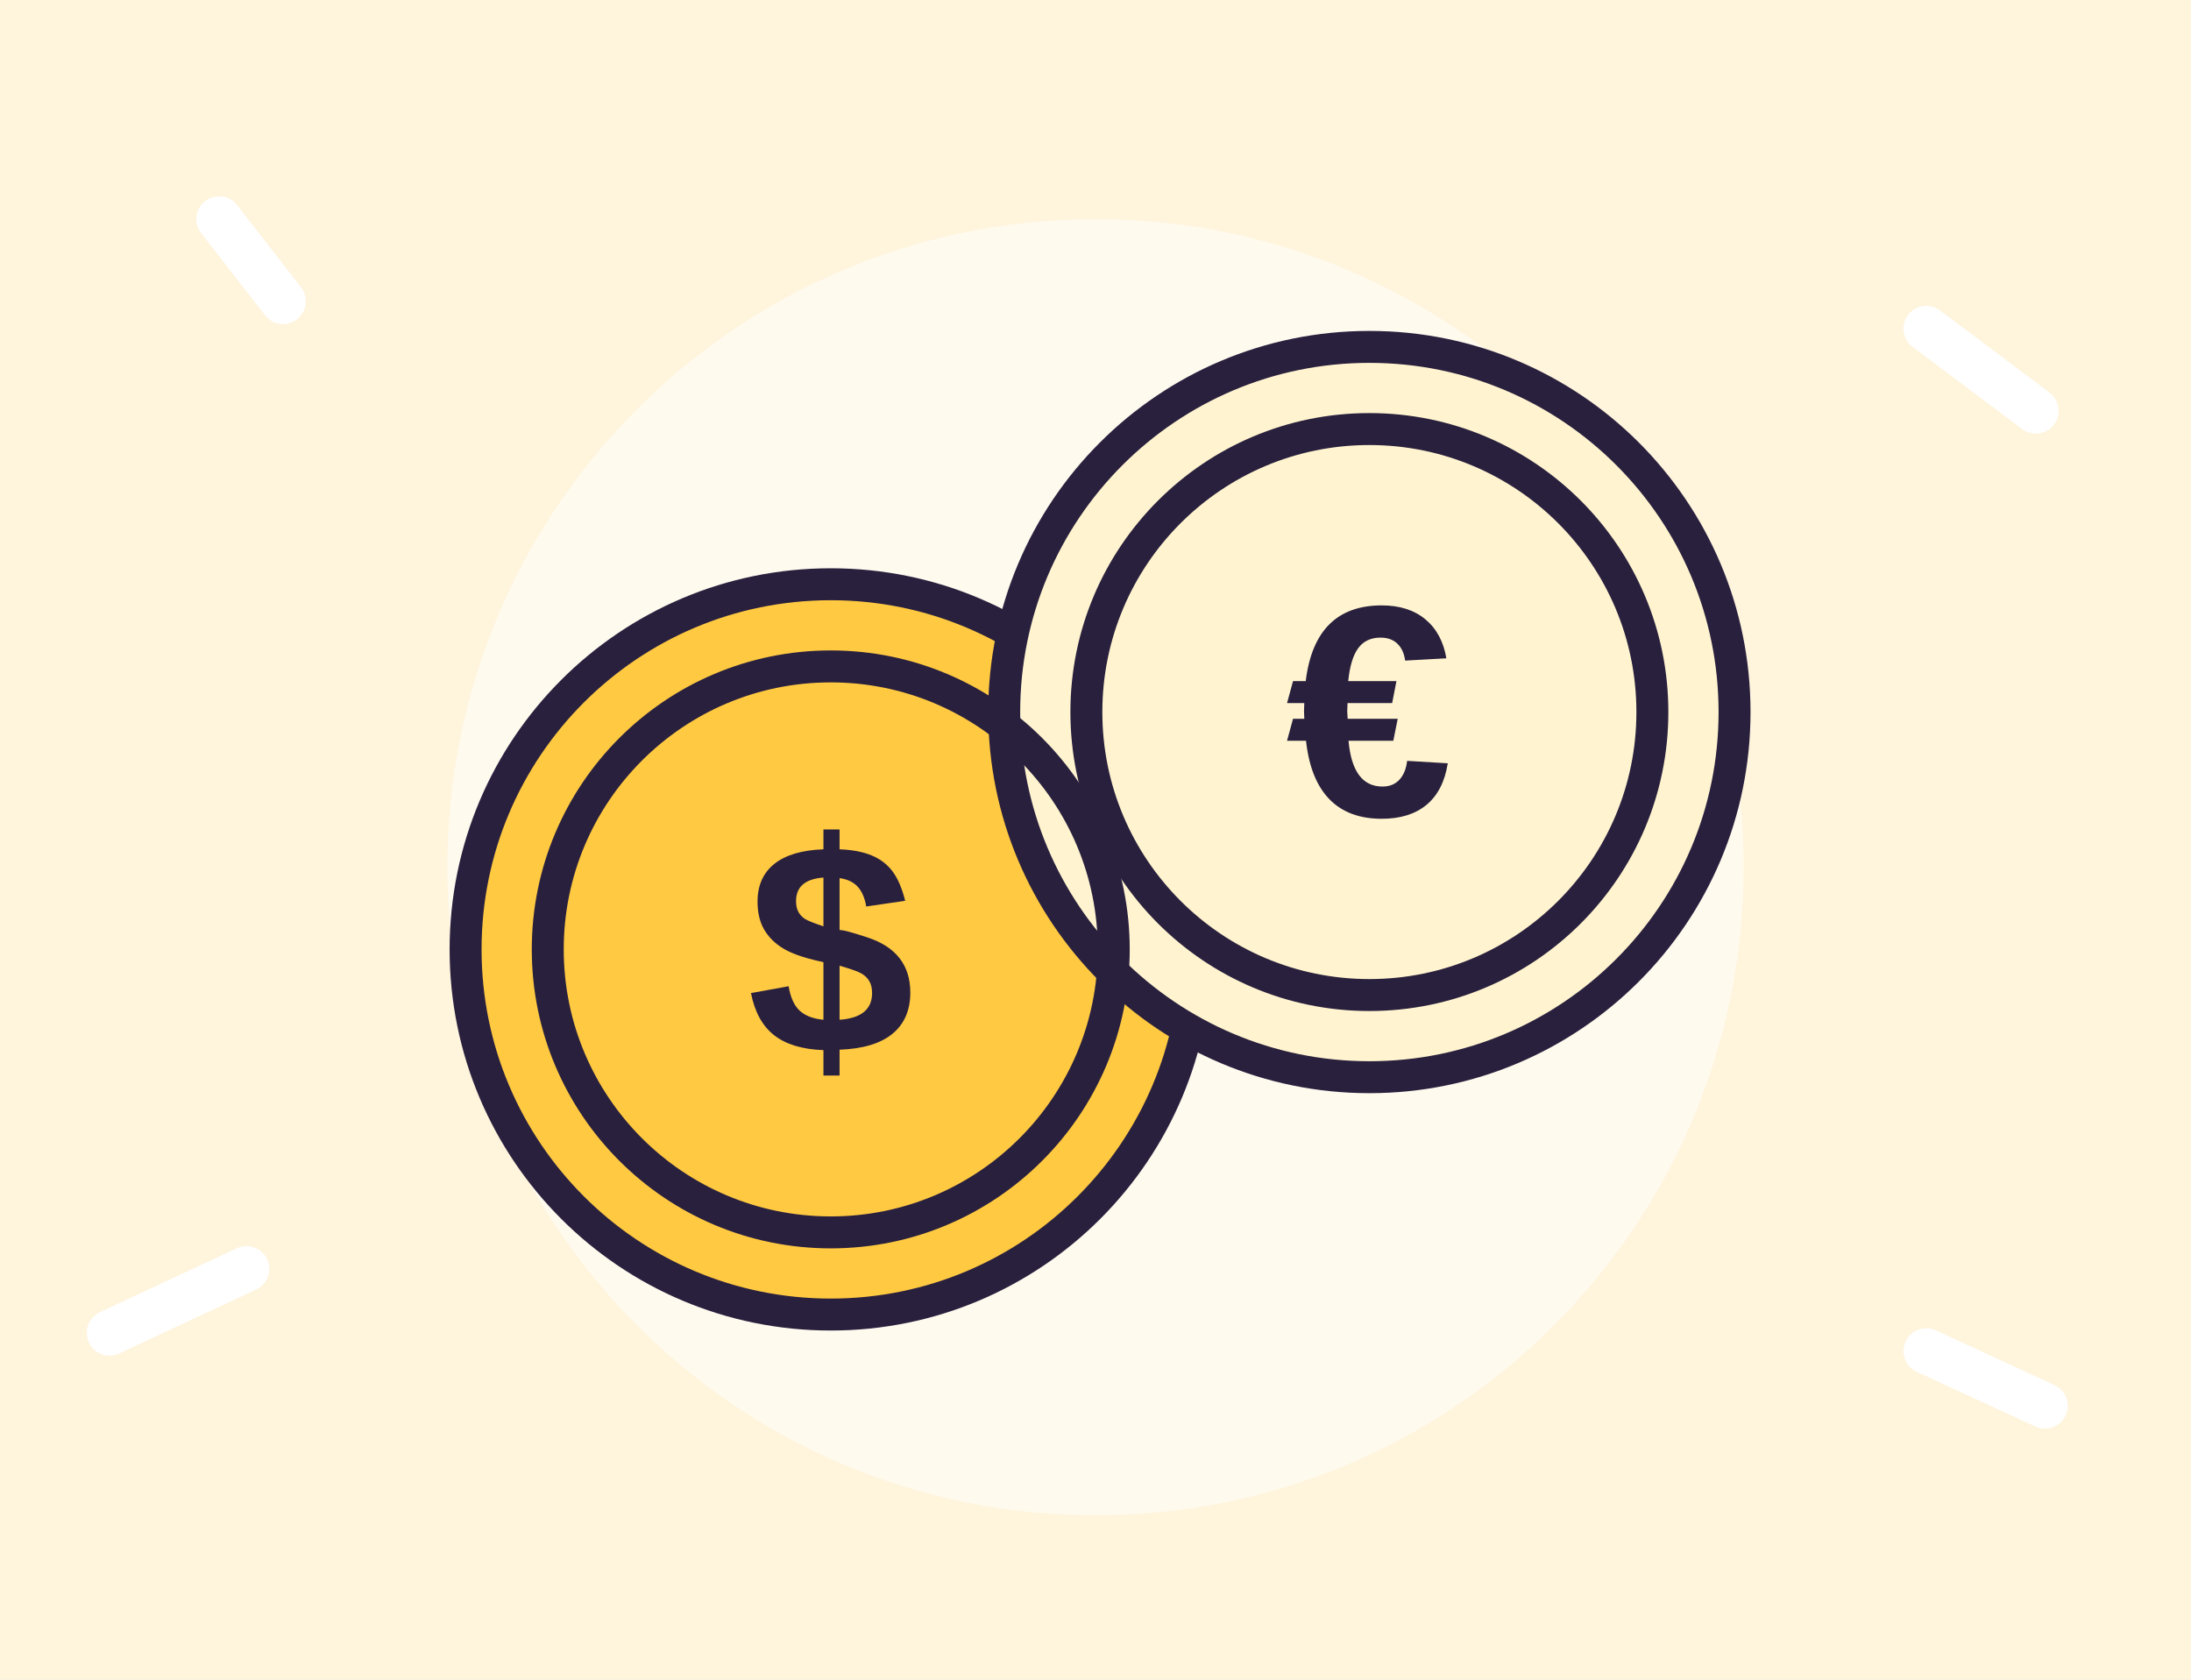
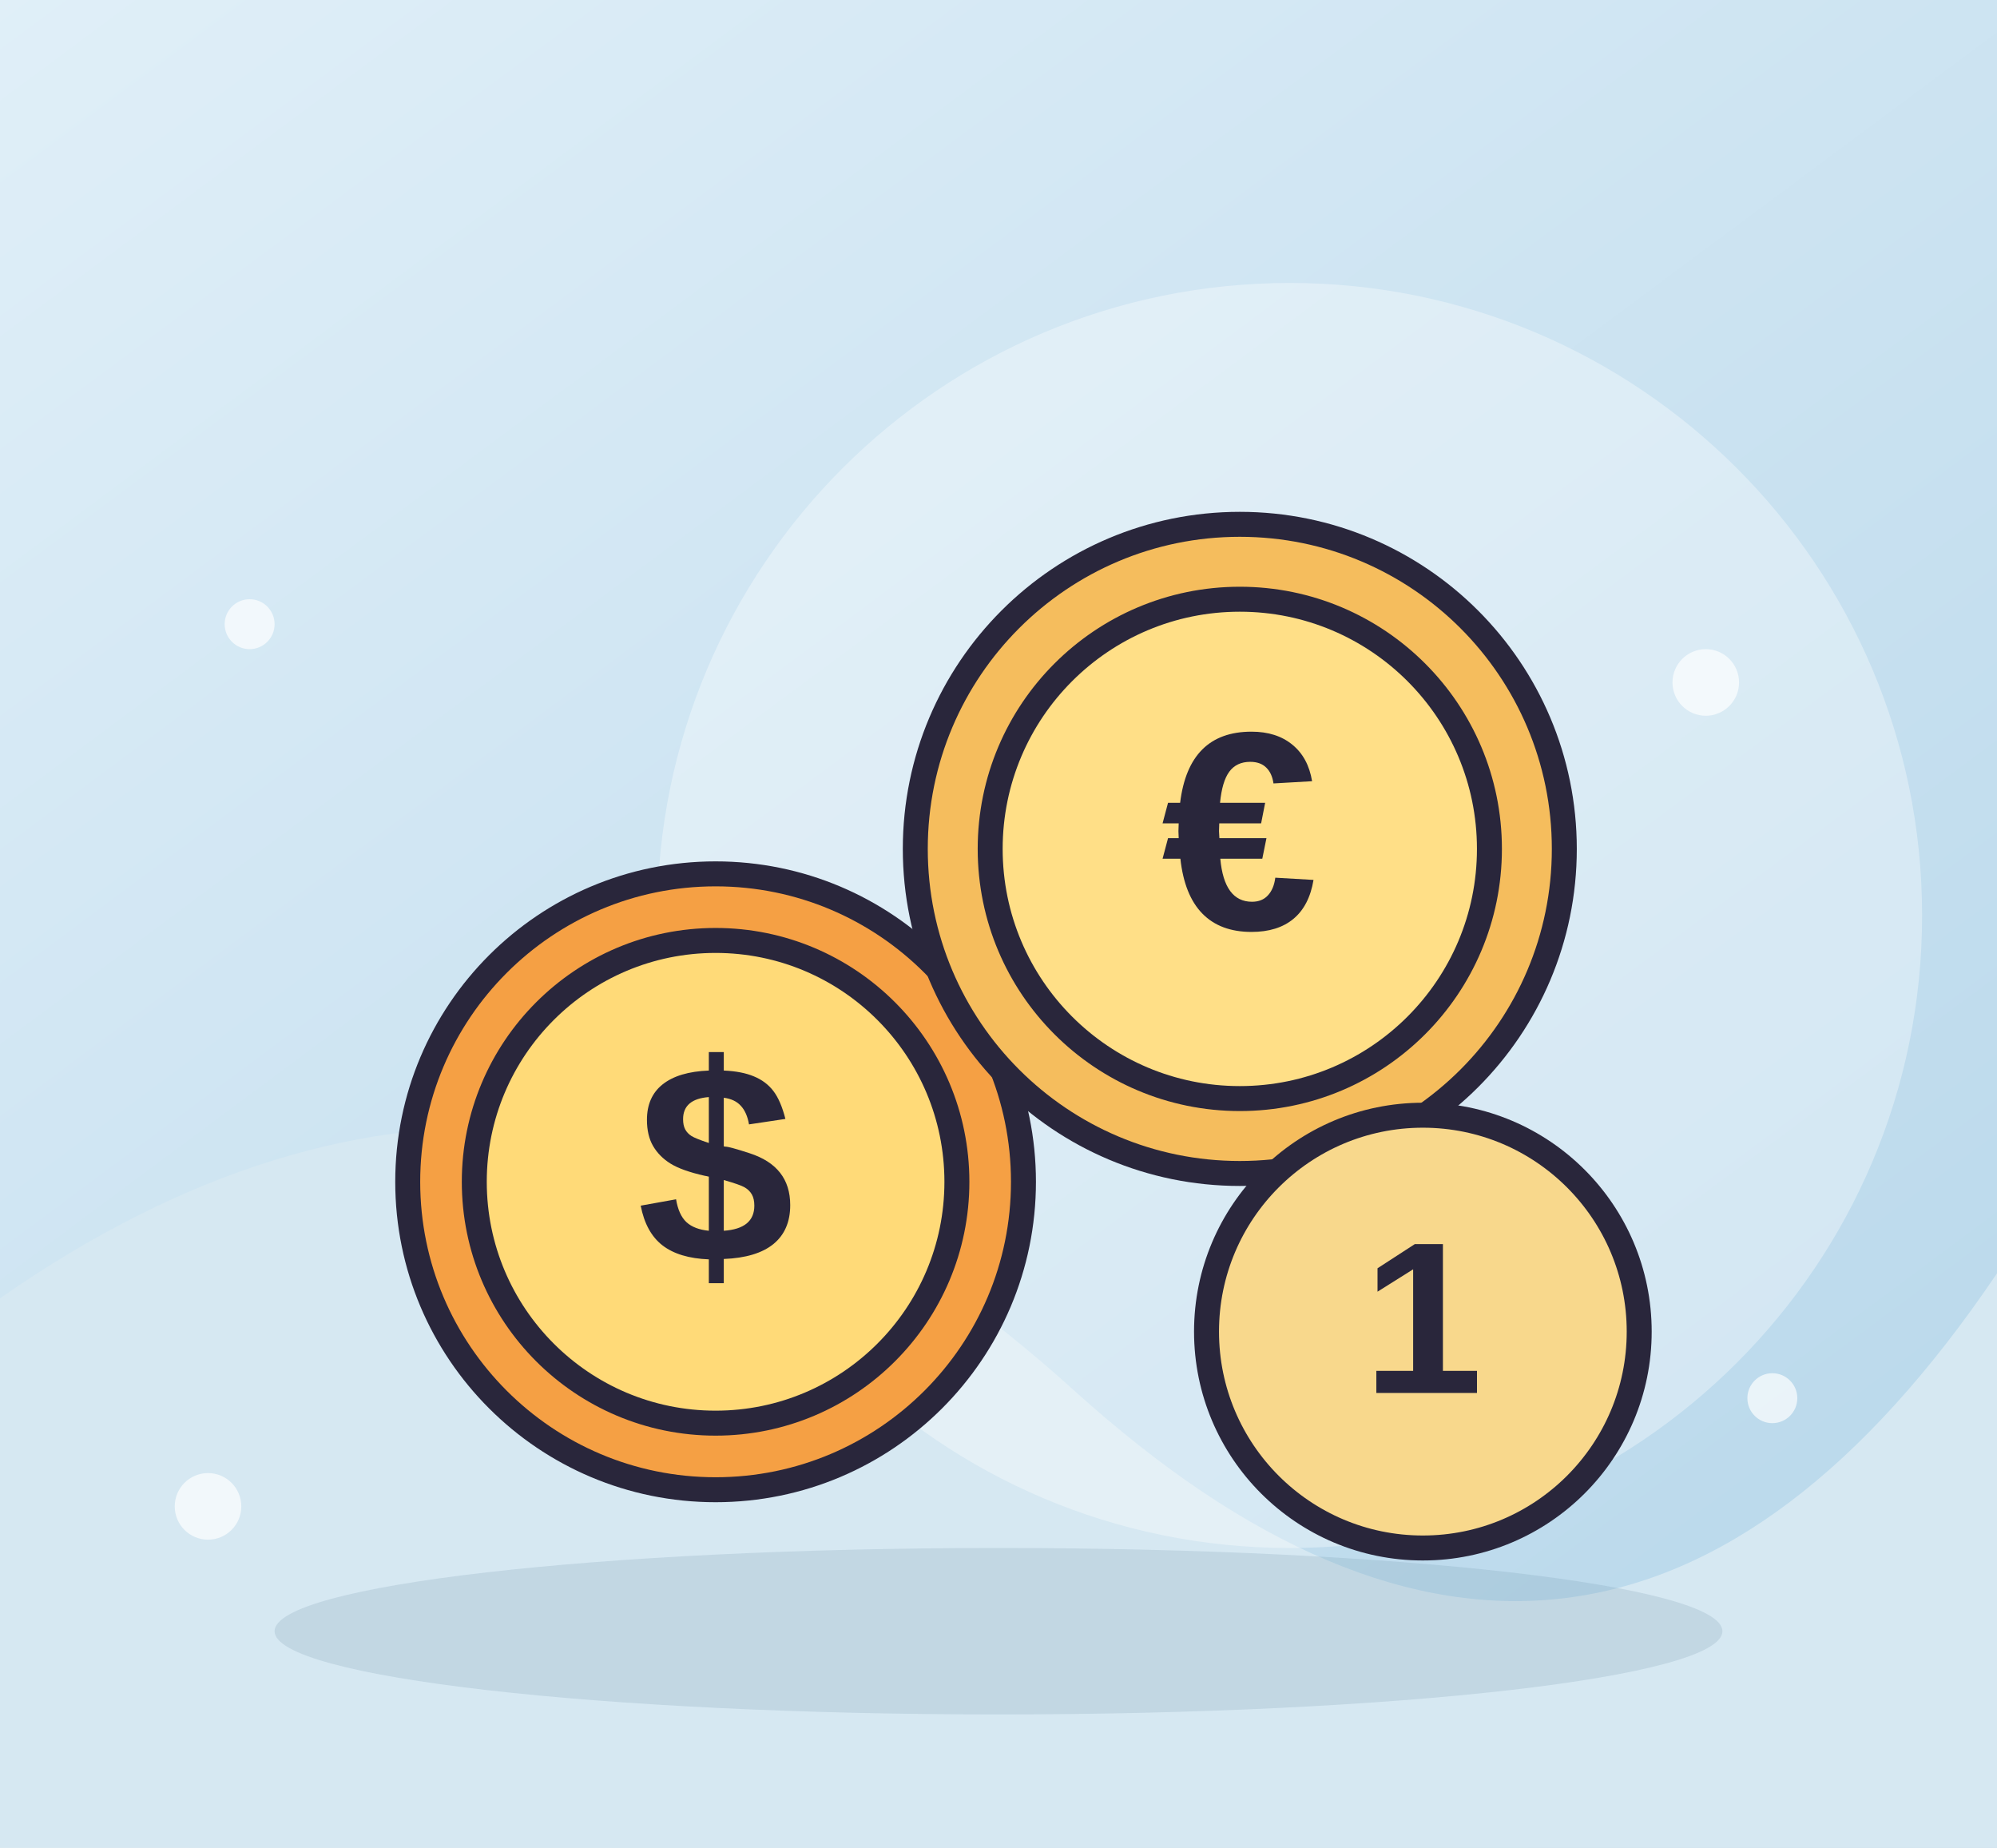
- <svg xmlns="http://www.w3.org/2000/svg" viewBox="0 0 240 184" role="img">
-   <rect width="240" height="184" fill="#fff4dc" />
-   <circle cx="120" cy="95" r="71" fill="#fff" opacity=".52" />
-   <path d="M12 146l15-7m184-103 12 9m-12 103 13 6M24 24l7 9" fill="none" stroke="#fff" stroke-width="5" stroke-linecap="round" />
-   <g stroke="#29203e" stroke-width="3.5" stroke-linecap="round" stroke-linejoin="round">
-     <circle cx="91" cy="104" r="40" fill="#ffc941" />
-     <circle cx="150" cy="78" r="40" fill="#fff4cf" />
-     <circle cx="91" cy="104" r="31" fill="none" />
-     <circle cx="150" cy="78" r="31" fill="none" />
-     <text x="91" y="106" text-anchor="middle" dominant-baseline="middle" font-family="Arial,sans-serif" font-weight="900" font-size="33" fill="#29203e" stroke="none">$</text>
-     <text x="150" y="80" text-anchor="middle" dominant-baseline="middle" font-family="Arial,sans-serif" font-weight="900" font-size="33" fill="#29203e" stroke="none">€</text>
+ <svg xmlns="http://www.w3.org/2000/svg" viewBox="0 0 240 222" role="img">
+   <defs>
+     <linearGradient id="bg" x2=".8" y2="1">
+       <stop stop-color="#e0eff8" />
+       <stop offset="1" stop-color="#b9d8eb" />
+     </linearGradient>
+   </defs>
+   <rect width="240" height="222" fill="url(#bg)" />
+   <path d="M0 156Q66 110 129 167T240 153V222H0Z" fill="#d6e8f2" />
+   <circle cx="155" cy="110" r="76" fill="#fff" opacity=".34" />
+   <g fill="#fff" opacity=".68">
+     <circle cx="30" cy="75" r="3" />
+     <circle cx="205" cy="82" r="4" />
+     <circle cx="213" cy="168" r="3" />
+     <circle cx="25" cy="181" r="4" />
+   </g>
+   <ellipse cx="120" cy="196" rx="87" ry="10" fill="#698da5" opacity=".19" />
+   <g transform="translate(120 119)" stroke-linejoin="round" stroke-linecap="round">
+     <g transform="translate(-34 23)">
+       <circle cx="0" cy="0" r="37" fill="#f5a044" stroke="#29263b" stroke-width="3" />
+       <circle cx="0" cy="0" r="29" fill="#ffda78" stroke="#29263b" stroke-width="3" />
+       <text x="0" y="0" text-anchor="middle" dominant-baseline="middle" font-family="Arial,sans-serif" font-weight="800" font-size="34" fill="#29263b">$</text>
+     </g>
+     <g transform="translate(29 -17)">
+       <circle cx="0" cy="0" r="39" fill="#f5bd5d" stroke="#29263b" stroke-width="3" />
+       <circle cx="0" cy="0" r="30" fill="#ffdf87" stroke="#29263b" stroke-width="3" />
+       <text x="0" y="0" text-anchor="middle" dominant-baseline="middle" font-family="Arial,sans-serif" font-weight="800" font-size="34" fill="#29263b">€</text>
+     </g>
+     <g transform="translate(51 41)">
+       <circle cx="0" cy="0" r="26" fill="#f8d88c" stroke="#29263b" stroke-width="3" />
+       <text x="0" y="0" text-anchor="middle" dominant-baseline="middle" font-family="Arial,sans-serif" font-weight="800" font-size="26" fill="#29263b">1</text>
+     </g>
  </g>
</svg>
